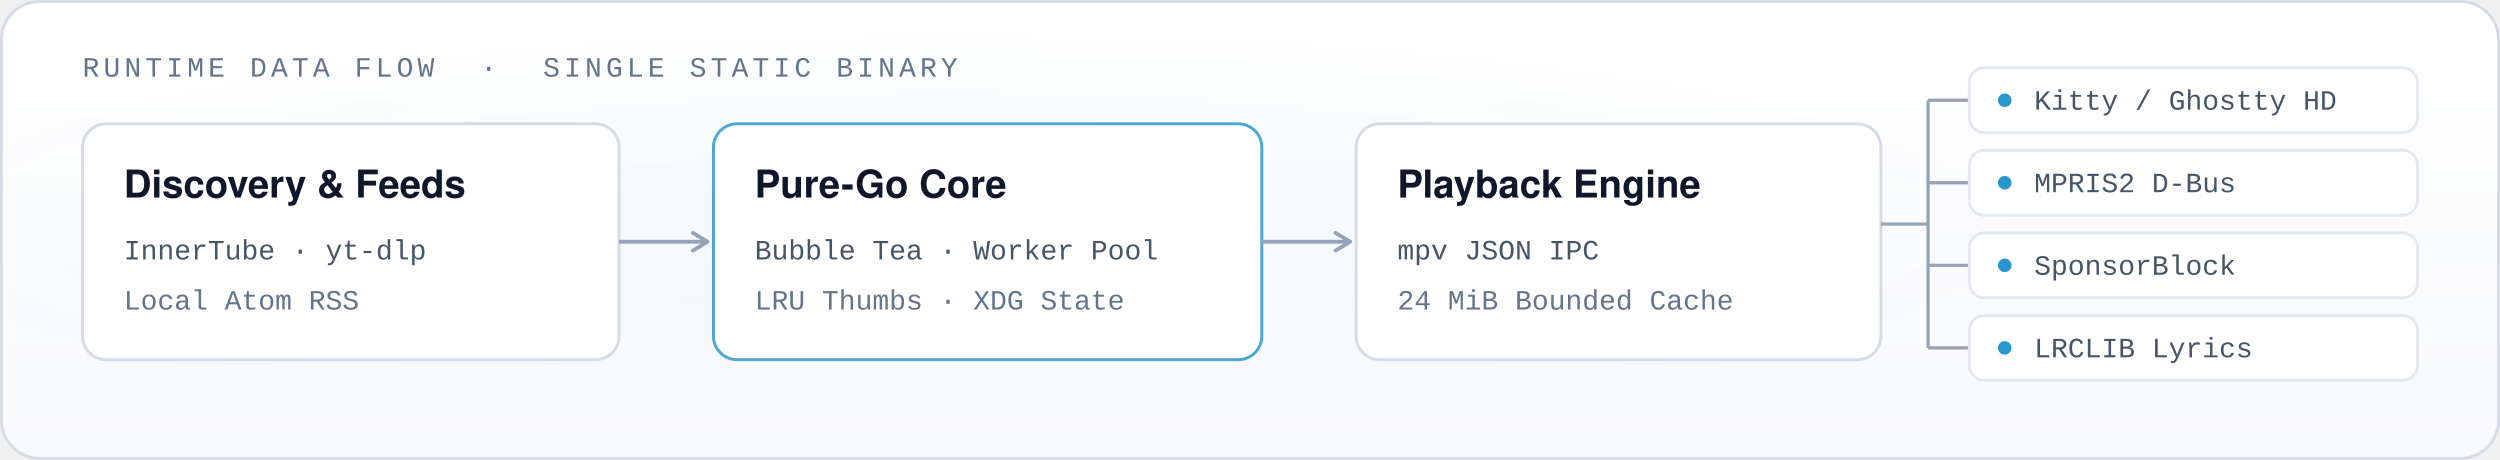
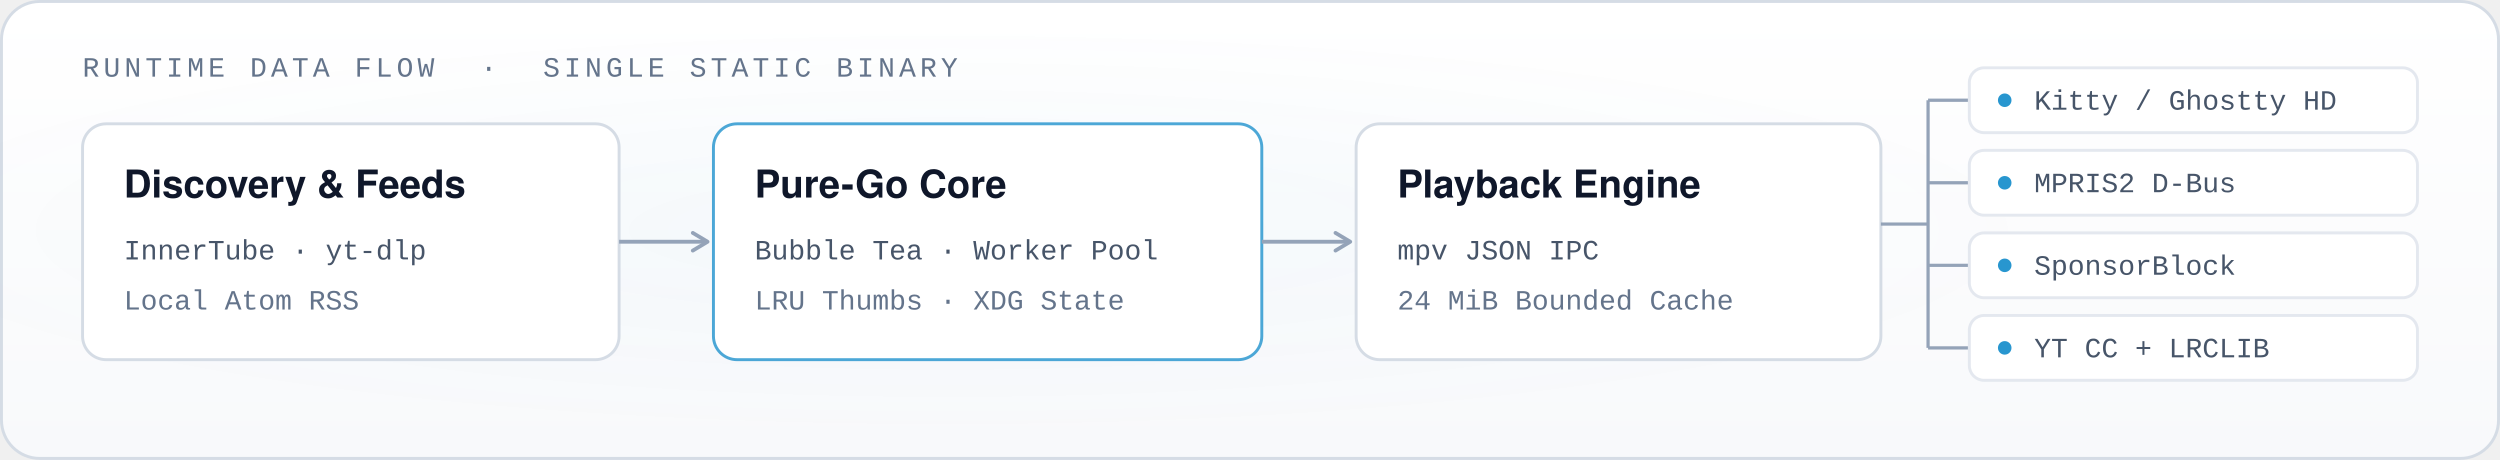
<svg xmlns="http://www.w3.org/2000/svg" width="848" height="156" viewBox="0 0 848 156" role="img" aria-label="iutui runtime architecture">
  <defs>
    <linearGradient id="bg" x1="0" y1="0" x2="0" y2="1">
      <stop offset="0%" stop-color="#ffffff" />
      <stop offset="100%" stop-color="#f8f9fb" />
    </linearGradient>
    <linearGradient id="topSheen" x1="0" y1="0" x2="1" y2="0">
      <stop offset="0%" stop-color="#ffffff" stop-opacity="0" />
      <stop offset="22%" stop-color="#ffffff" stop-opacity="0.65" />
      <stop offset="78%" stop-color="#ffffff" stop-opacity="0.65" />
      <stop offset="100%" stop-color="#ffffff" stop-opacity="0" />
    </linearGradient>
    <radialGradient id="archGlow" cx="0.38" cy="0.5" r="0.45">
      <stop offset="0%" stop-color="#0284c7" stop-opacity="0.03" />
      <stop offset="100%" stop-color="#0284c7" stop-opacity="0" />
    </radialGradient>
    <clipPath id="frame">
      <rect width="848" height="156" rx="13" />
    </clipPath>
  </defs>
  <g clip-path="url(#frame)">
    <rect x="0.5" y="0.5" width="847" height="155" rx="13" fill="url(#bg)" stroke="#d5dce5" stroke-width="1" />
    <rect width="848" height="156" fill="url(#archGlow)" />
    <line x1="24" y1="1.2" x2="824" y2="1.2" stroke="url(#topSheen)" stroke-width="1" />
    <text x="28" y="26" font-family="ui-monospace, 'SFMono-Regular', 'SF Mono', Menlo, Consolas, 'Liberation Mono', monospace" font-size="9.5" font-weight="500" letter-spacing="1.4" fill="#64748b">RUNTIME DATA FLOW  ·  SINGLE STATIC BINARY</text>
    <rect x="28" y="42" width="182" height="80" rx="8" fill="#ffffff" stroke="#d5dce5" stroke-width="1" />
    <text x="42" y="67" font-family="-apple-system, BlinkMacSystemFont, 'Segoe UI', Helvetica, Arial, sans-serif" font-size="13" font-weight="600" fill="#0f172a">Discovery &amp; Feeds</text>
    <text x="42" y="88" font-family="ui-monospace, 'SFMono-Regular', 'SF Mono', Menlo, Consolas, 'Liberation Mono', monospace" font-size="9.5" fill="#475569">InnerTube · yt-dlp</text>
    <text x="42" y="105" font-family="ui-monospace, 'SFMono-Regular', 'SF Mono', Menlo, Consolas, 'Liberation Mono', monospace" font-size="9.5" fill="#64748b">Local Atom RSS</text>
    <line x1="210" y1="82" x2="239" y2="82" stroke="#94a3b8" stroke-width="1.3" />
    <path d="M235 79 L240 82 L235 85" fill="none" stroke="#94a3b8" stroke-width="1.3" stroke-linecap="round" stroke-linejoin="round" />
    <rect x="242" y="42" width="186" height="80" rx="8" fill="#ffffff" stroke="#0284c7" stroke-opacity="0.7" stroke-width="1" />
    <text x="256" y="67" font-family="-apple-system, BlinkMacSystemFont, 'Segoe UI', Helvetica, Arial, sans-serif" font-size="13" font-weight="600" fill="#0f172a">Pure-Go Core</text>
    <text x="256" y="88" font-family="ui-monospace, 'SFMono-Regular', 'SF Mono', Menlo, Consolas, 'Liberation Mono', monospace" font-size="9.5" fill="#475569">Bubble Tea · Worker Pool</text>
    <text x="256" y="105" font-family="ui-monospace, 'SFMono-Regular', 'SF Mono', Menlo, Consolas, 'Liberation Mono', monospace" font-size="9.5" fill="#64748b">LRU Thumbs · XDG State</text>
    <line x1="428" y1="82" x2="457" y2="82" stroke="#94a3b8" stroke-width="1.3" />
    <path d="M453 79 L458 82 L453 85" fill="none" stroke="#94a3b8" stroke-width="1.3" stroke-linecap="round" stroke-linejoin="round" />
    <rect x="460" y="42" width="178" height="80" rx="8" fill="#ffffff" stroke="#d5dce5" stroke-width="1" />
    <text x="474" y="67" font-family="-apple-system, BlinkMacSystemFont, 'Segoe UI', Helvetica, Arial, sans-serif" font-size="13" font-weight="600" fill="#0f172a">Playback Engine</text>
    <text x="474" y="88" font-family="ui-monospace, 'SFMono-Regular', 'SF Mono', Menlo, Consolas, 'Liberation Mono', monospace" font-size="9.5" fill="#475569">mpv JSON IPC</text>
    <text x="474" y="105" font-family="ui-monospace, 'SFMono-Regular', 'SF Mono', Menlo, Consolas, 'Liberation Mono', monospace" font-size="9.5" fill="#64748b">24 MiB Bounded Cache</text>
    <line x1="638" y1="76" x2="654" y2="76" stroke="#94a3b8" stroke-width="1.1" />
    <line x1="654" y1="34" x2="654" y2="118" stroke="#94a3b8" stroke-width="1.1" />
    <line x1="654" y1="34" x2="668" y2="34" stroke="#94a3b8" stroke-width="1.1" />
    <rect x="668" y="23" width="152" height="22" rx="5" fill="#ffffff" stroke="#e4e8ef" stroke-width="1" />
    <circle cx="680" cy="34" r="2.3" fill="#0284c7" opacity="0.85" />
    <text x="690" y="37.2" font-family="ui-monospace, 'SFMono-Regular', 'SF Mono', Menlo, Consolas, 'Liberation Mono', monospace" font-size="9.5" fill="#475569">Kitty / Ghostty HD</text>
    <line x1="654" y1="62" x2="668" y2="62" stroke="#94a3b8" stroke-width="1.1" />
    <rect x="668" y="51" width="152" height="22" rx="5" fill="#ffffff" stroke="#e4e8ef" stroke-width="1" />
    <circle cx="680" cy="62" r="2.3" fill="#0284c7" opacity="0.85" />
    <text x="690" y="65.2" font-family="ui-monospace, 'SFMono-Regular', 'SF Mono', Menlo, Consolas, 'Liberation Mono', monospace" font-size="9.5" fill="#475569">MPRIS2 D-Bus</text>
    <line x1="654" y1="90" x2="668" y2="90" stroke="#94a3b8" stroke-width="1.1" />
    <rect x="668" y="79" width="152" height="22" rx="5" fill="#ffffff" stroke="#e4e8ef" stroke-width="1" />
    <circle cx="680" cy="90" r="2.3" fill="#0284c7" opacity="0.85" />
    <text x="690" y="93.2" font-family="ui-monospace, 'SFMono-Regular', 'SF Mono', Menlo, Consolas, 'Liberation Mono', monospace" font-size="9.5" fill="#475569">SponsorBlock</text>
    <line x1="654" y1="118" x2="668" y2="118" stroke="#94a3b8" stroke-width="1.1" />
    <rect x="668" y="107" width="152" height="22" rx="5" fill="#ffffff" stroke="#e4e8ef" stroke-width="1" />
    <circle cx="680" cy="118" r="2.3" fill="#0284c7" opacity="0.85" />
-     <text x="690" y="121.2" font-family="ui-monospace, 'SFMono-Regular', 'SF Mono', Menlo, Consolas, 'Liberation Mono', monospace" font-size="9.5" fill="#475569">LRCLIB Lyrics</text>
+     <text x="690" y="121.2" font-family="ui-monospace, 'SFMono-Regular', 'SF Mono', Menlo, Consolas, 'Liberation Mono', monospace" font-size="9.5" fill="#475569">YT CC + LRCLIB</text>
  </g>
</svg>
